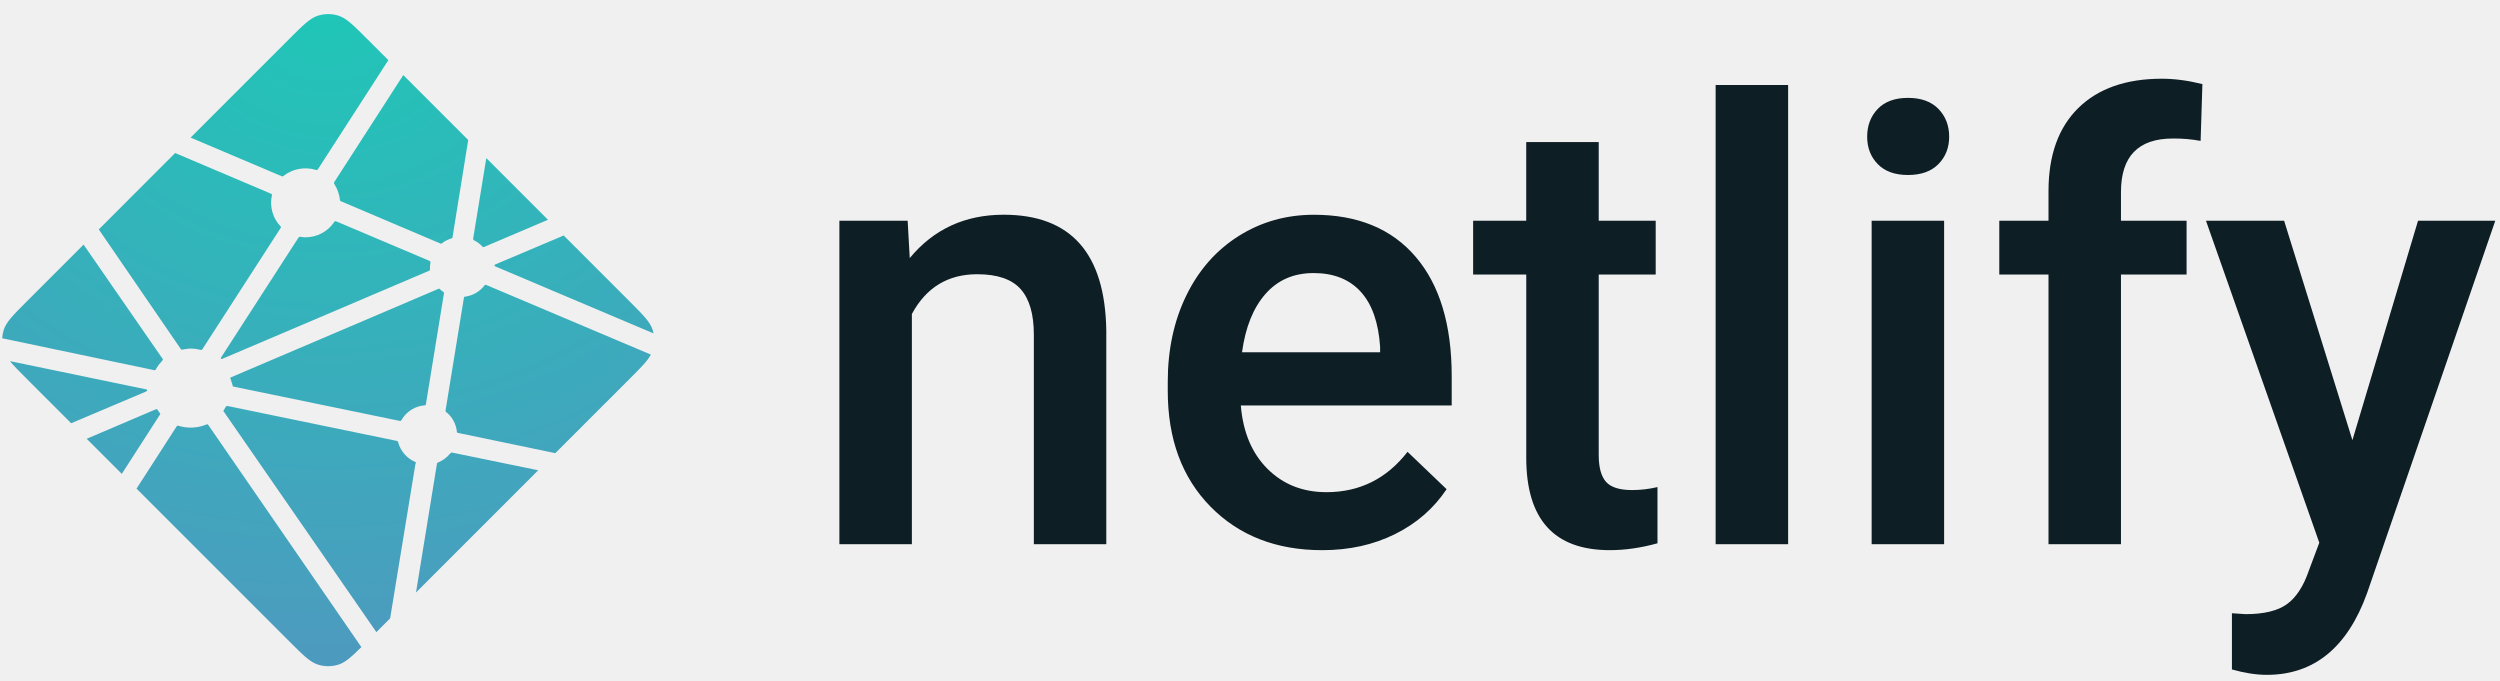
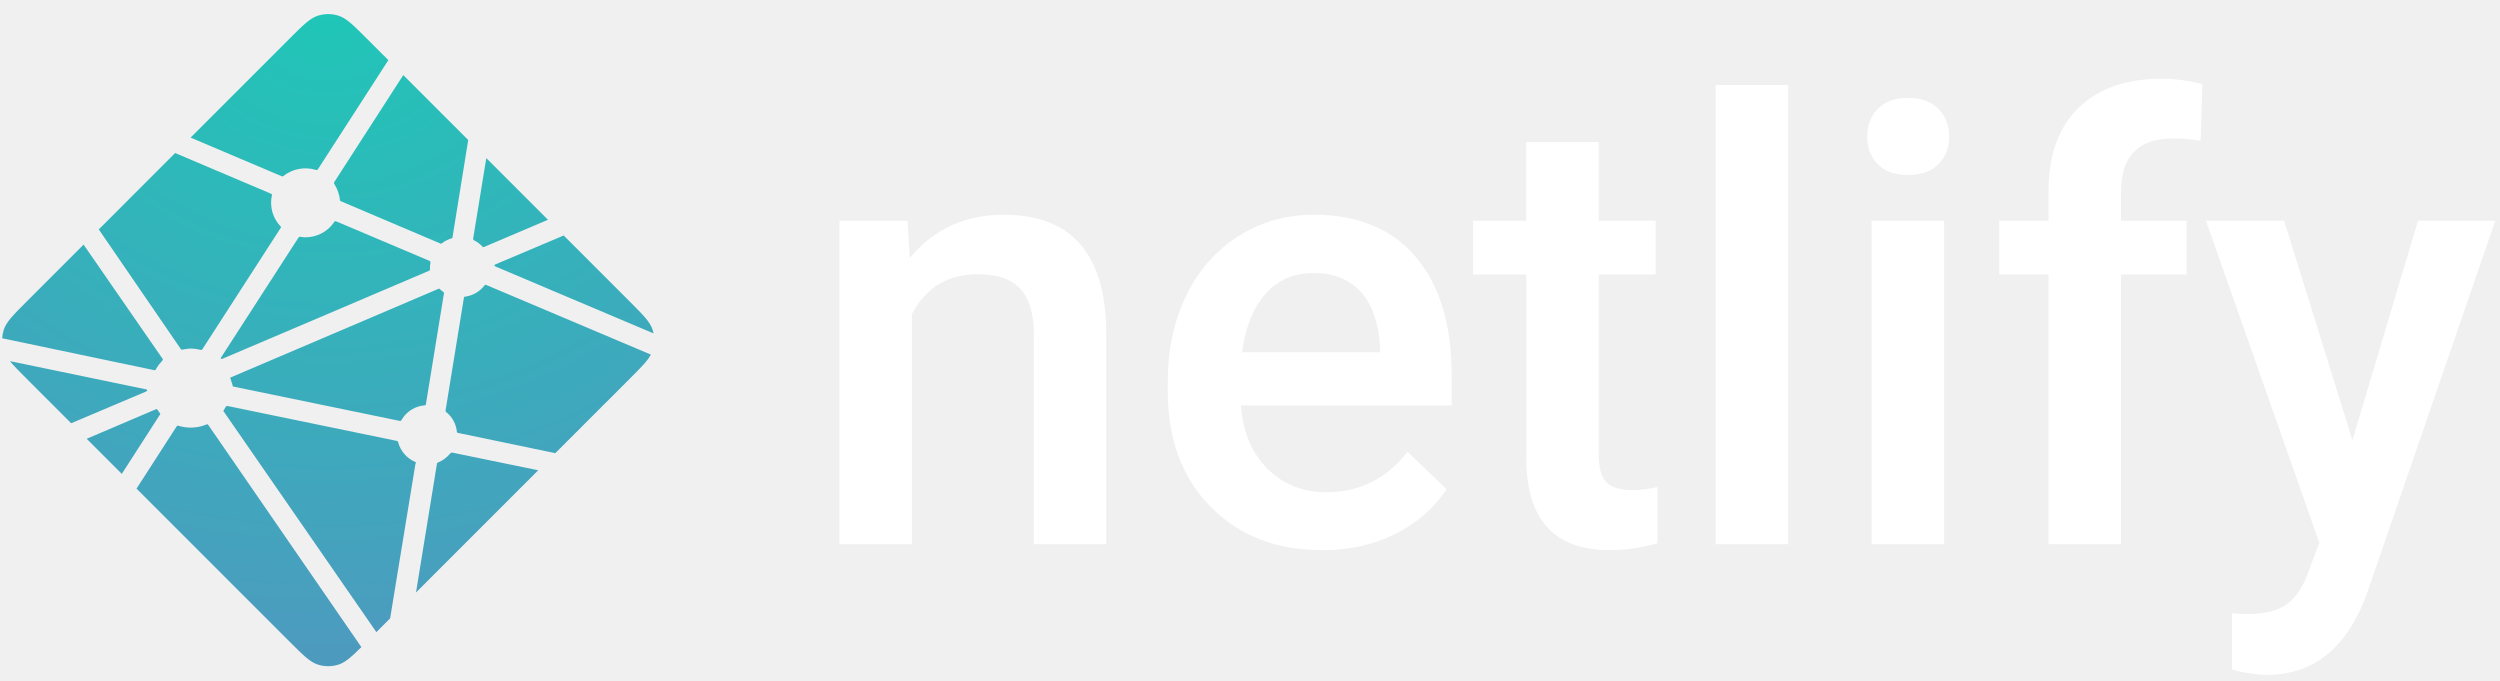
<svg xmlns="http://www.w3.org/2000/svg" viewBox="0 0 147 40">
  <radialGradient id="a" cy="0%" r="100.11%" gradientTransform="matrix(0 .9989 -1.152 0 .5 -.5)">
    <stop offset="0" stop-color="#20c6b7" />
    <stop offset="1" stop-color="#4d9abf" />
  </radialGradient>
  <g fill="none" fill-rule="evenodd">
-     <path fill="#0e1e25" d="m53.37 12.978.123 2.198c1.403-1.7 3.245-2.55 5.525-2.55 3.951 0 5.962 2.268 6.032 6.804v12.568h-4.26v-12.322c0-1.207-.26-2.1-.78-2.681-.52-.58-1.371-.87-2.552-.87-1.719 0-3 .78-3.84 2.338v13.535h-4.262v-19.02h4.016zm24.378 19.372c-2.7 0-4.89-.852-6.567-2.557-1.678-1.705-2.517-3.976-2.517-6.812v-.527c0-1.898.365-3.595 1.096-5.089.73-1.494 1.757-2.657 3.078-3.49 1.321-.831 2.794-1.247 4.42-1.247 2.583 0 4.58.826 5.988 2.478 1.41 1.653 2.114 3.99 2.114 7.014v1.723h-12.4c.13 1.57.652 2.812 1.57 3.726s2.073 1.371 3.464 1.371c1.952 0 3.542-.79 4.77-2.373l2.297 2.198c-.76 1.136-1.774 2.018-3.042 2.645-1.269.627-2.692.94-4.27.94zm-.508-16.294c-1.17 0-2.113.41-2.832 1.23-.72.82-1.178 1.963-1.377 3.428h8.12v-.317c-.094-1.43-.474-2.51-1.14-3.243-.667-.732-1.59-1.098-2.771-1.098zm16.765-7.7v4.623h3.35v3.164h-3.35v10.617c0 .726.144 1.25.43 1.573.286.322.798.483 1.535.483a6.55 6.55 0 0 0 1.49-.176v3.305c-.97.27-1.905.404-2.806.404-3.273 0-4.91-1.81-4.91-5.431v-10.776h-3.124v-3.164h3.122v-4.623h4.261zm11.137 23.643h-4.262v-27h4.262zm9.172 0h-4.262v-19.02h4.262zm-4.525-23.96c0-.655.207-1.2.622-1.634.416-.433 1.009-.65 1.78-.65.772 0 1.368.217 1.79.65.42.434.63.979.63 1.635 0 .644-.21 1.18-.63 1.608-.422.428-1.018.642-1.79.642-.771 0-1.364-.214-1.78-.642-.415-.427-.622-.964-.622-1.608zm10.663 23.96v-15.857h-2.894v-3.164h2.894v-1.74c0-2.11.584-3.738 1.753-4.887 1.17-1.148 2.806-1.722 4.91-1.722.749 0 1.544.105 2.386.316l-.105 3.34a8.375 8.375 0 0 0 -1.631-.14c-2.035 0-3.052 1.048-3.052 3.146v1.687h3.858v3.164h-3.858v15.856h-4.261zm17.87-6.117 3.858-12.903h4.542l-7.54 21.903c-1.158 3.199-3.122 4.799-5.893 4.799-.62 0-1.304-.106-2.052-.317v-3.305l.807.053c1.075 0 1.885-.196 2.429-.589.543-.392.973-1.051 1.289-1.977l.613-1.635-6.664-18.932h4.595z" />
+     <path id="logotext" fill="#fff" d="m53.37 12.978.123 2.198c1.403-1.7 3.245-2.55 5.525-2.55 3.951 0 5.962 2.268 6.032 6.804v12.568h-4.26v-12.322c0-1.207-.26-2.1-.78-2.681-.52-.58-1.371-.87-2.552-.87-1.719 0-3 .78-3.84 2.338v13.535h-4.262v-19.02h4.016zm24.378 19.372c-2.7 0-4.89-.852-6.567-2.557-1.678-1.705-2.517-3.976-2.517-6.812v-.527c0-1.898.365-3.595 1.096-5.089.73-1.494 1.757-2.657 3.078-3.49 1.321-.831 2.794-1.247 4.42-1.247 2.583 0 4.58.826 5.988 2.478 1.41 1.653 2.114 3.99 2.114 7.014v1.723h-12.4c.13 1.57.652 2.812 1.57 3.726s2.073 1.371 3.464 1.371c1.952 0 3.542-.79 4.77-2.373l2.297 2.198c-.76 1.136-1.774 2.018-3.042 2.645-1.269.627-2.692.94-4.27.94zm-.508-16.294c-1.17 0-2.113.41-2.832 1.23-.72.82-1.178 1.963-1.377 3.428h8.12v-.317c-.094-1.43-.474-2.51-1.14-3.243-.667-.732-1.59-1.098-2.771-1.098zm16.765-7.7v4.623h3.35v3.164h-3.35v10.617c0 .726.144 1.25.43 1.573.286.322.798.483 1.535.483a6.55 6.55 0 0 0 1.49-.176v3.305c-.97.27-1.905.404-2.806.404-3.273 0-4.91-1.81-4.91-5.431v-10.776h-3.124v-3.164h3.122v-4.623h4.261zm11.137 23.643h-4.262v-27h4.262zm9.172 0h-4.262v-19.02h4.262zm-4.525-23.96c0-.655.207-1.2.622-1.634.416-.433 1.009-.65 1.78-.65.772 0 1.368.217 1.79.65.42.434.63.979.63 1.635 0 .644-.21 1.18-.63 1.608-.422.428-1.018.642-1.79.642-.771 0-1.364-.214-1.78-.642-.415-.427-.622-.964-.622-1.608zm10.663 23.96v-15.857h-2.894v-3.164h2.894v-1.74c0-2.11.584-3.738 1.753-4.887 1.17-1.148 2.806-1.722 4.91-1.722.749 0 1.544.105 2.386.316l-.105 3.34a8.375 8.375 0 0 0 -1.631-.14c-2.035 0-3.052 1.048-3.052 3.146v1.687h3.858v3.164h-3.858v15.856h-4.261zm17.87-6.117 3.858-12.903h4.542l-7.54 21.903c-1.158 3.199-3.122 4.799-5.893 4.799-.62 0-1.304-.106-2.052-.317v-3.305l.807.053c1.075 0 1.885-.196 2.429-.589.543-.392.973-1.051 1.289-1.977l.613-1.635-6.664-18.932h4.595z" />
    <path fill="url(#a)" fill-rule="nonzero" d="m28.589 14.135-.014-.006c-.008-.003-.016-.006-.023-.013a.11.11 0 0 1 -.028-.093l.773-4.726 3.625 3.626-3.77 1.604a.083.083 0 0 1 -.033.006h-.015c-.005-.003-.01-.007-.02-.017a1.716 1.716 0 0 0 -.495-.381zm5.258-.288 3.876 3.876c.805.806 1.208 1.208 1.355 1.674.022.069.04.138.054.209l-9.263-3.923a.728.728 0 0 0 -.015-.006c-.037-.015-.08-.032-.08-.07s.044-.056.081-.071l.012-.005zm5.127 7.003c-.2.376-.59.766-1.25 1.427l-4.37 4.369-5.652-1.177-.03-.006c-.05-.008-.103-.017-.103-.062a1.706 1.706 0 0 0 -.655-1.193c-.023-.023-.017-.059-.01-.092 0-.005 0-.01.002-.014l1.063-6.526.004-.022c.006-.05.015-.108.06-.108a1.73 1.73 0 0 0 1.16-.665c.009-.01.015-.021.027-.027.032-.015.07 0 .103.014l9.65 4.082zm-6.625 6.801-7.186 7.186 1.23-7.56.002-.01c.001-.01.003-.02.006-.029.01-.024.036-.034.061-.044l.012-.005a1.85 1.85 0 0 0 .695-.517c.024-.028.053-.055.09-.06a.09.09 0 0 1 .029 0l5.06 1.04zm-8.707 8.707-.81.81-8.955-12.942a.424.424 0 0 0 -.01-.014c-.014-.019-.029-.038-.026-.06 0-.016.011-.03.022-.042l.01-.013c.027-.04.05-.08.075-.123l.02-.035.003-.003c.014-.024.027-.047.051-.06.021-.01.05-.006.073-.001l9.921 2.046a.164.164 0 0 1 .076.033c.013.013.016.027.019.043a1.757 1.757 0 0 0 1.028 1.175c.028.014.016.045.003.078a.238.238 0 0 0 -.015.045c-.125.76-1.197 7.298-1.485 9.063zm-1.692 1.691c-.597.591-.949.904-1.347 1.03a2 2 0 0 1 -1.206 0c-.466-.148-.869-.55-1.674-1.356l-8.993-8.993 2.349-3.643c.011-.018.022-.034.04-.047.025-.018.061-.01.091 0a2.434 2.434 0 0 0 1.638-.083c.027-.01.054-.017.075.002a.19.19 0 0 1 .028.032l8.999 13.059zm-14.087-10.186-2.063-2.063 4.074-1.738a.084.084 0 0 1 .033-.007c.034 0 .054.034.072.065a2.91 2.91 0 0 0 .13.184l.013.016c.012.017.004.034-.008.05l-2.25 3.493zm-2.976-2.976-2.61-2.61c-.444-.444-.766-.766-.99-1.043l7.936 1.646a.84.84 0 0 0 .03.005c.049.008.103.017.103.063 0 .05-.059.073-.109.092l-.023.01zm-4.056-4.995a2 2 0 0 1 .09-.495c.148-.466.55-.868 1.356-1.674l3.34-3.34a2175.525 2175.525 0 0 0 4.626 6.687c.027.036.057.076.026.106-.146.161-.292.337-.395.528a.16.16 0 0 1 -.05.062c-.013.008-.027.005-.042.002h-.002l-8.949-1.877zm5.68-6.403 4.489-4.491c.423.185 1.96.834 3.333 1.414 1.04.44 1.988.84 2.286.97.03.012.057.024.07.054.008.018.004.041 0 .06a2.003 2.003 0 0 0 .523 1.828c.03.03 0 .073-.026.11l-.014.021-4.56 7.063c-.012.02-.023.037-.043.05-.024.015-.058.008-.086.001a2.274 2.274 0 0 0 -.543-.074c-.164 0-.342.03-.522.063h-.001c-.02.003-.038.007-.054-.005a.21.21 0 0 1 -.045-.051l-4.808-7.013zm5.398-5.398 5.814-5.814c.805-.805 1.208-1.208 1.674-1.355a2 2 0 0 1 1.206 0c.466.147.869.55 1.674 1.355l1.26 1.26-4.135 6.404a.155.155 0 0 1 -.041.048c-.025.017-.06.01-.09 0a2.097 2.097 0 0 0 -1.92.37c-.027.028-.067.012-.101-.003-.54-.235-4.74-2.01-5.341-2.265zm12.506-3.676 3.818 3.818-.92 5.698v.015a.135.135 0 0 1 -.008.038c-.01.02-.03.024-.05.03a1.83 1.83 0 0 0 -.548.273.154.154 0 0 0 -.02.017c-.011.012-.022.023-.04.025a.114.114 0 0 1 -.043-.007l-5.818-2.472-.011-.005c-.037-.015-.081-.033-.081-.071a2.198 2.198 0 0 0 -.31-.915c-.028-.046-.059-.094-.035-.141zm-3.932 8.606 5.454 2.31c.03.014.063.027.076.058a.106.106 0 0 1 0 .057c-.016.08-.03.171-.03.263v.153c0 .038-.039.054-.075.069l-.011.004c-.864.369-12.13 5.173-12.147 5.173s-.035 0-.052-.017c-.03-.03 0-.072.027-.11a.76.76 0 0 0 .014-.02l4.482-6.94.008-.012c.026-.042.056-.089.104-.089l.045.007c.102.014.192.027.283.027.68 0 1.31-.331 1.69-.897a.16.16 0 0 1 .034-.04c.027-.02.067-.01.098.004zm-6.246 9.185 12.28-5.237s.018 0 .035.017c.067.067.124.112.179.154l.027.017c.025.014.05.03.052.056 0 .01 0 .016-.002.025l-1.052 6.462-.004.026c-.007.05-.014.107-.061.107a1.729 1.729 0 0 0 -1.373.847l-.005.008c-.014.023-.027.045-.05.057-.021.01-.048.006-.07.001l-9.793-2.02c-.01-.002-.152-.519-.163-.52z" transform="translate(-.702)" />
  </g>
</svg>
